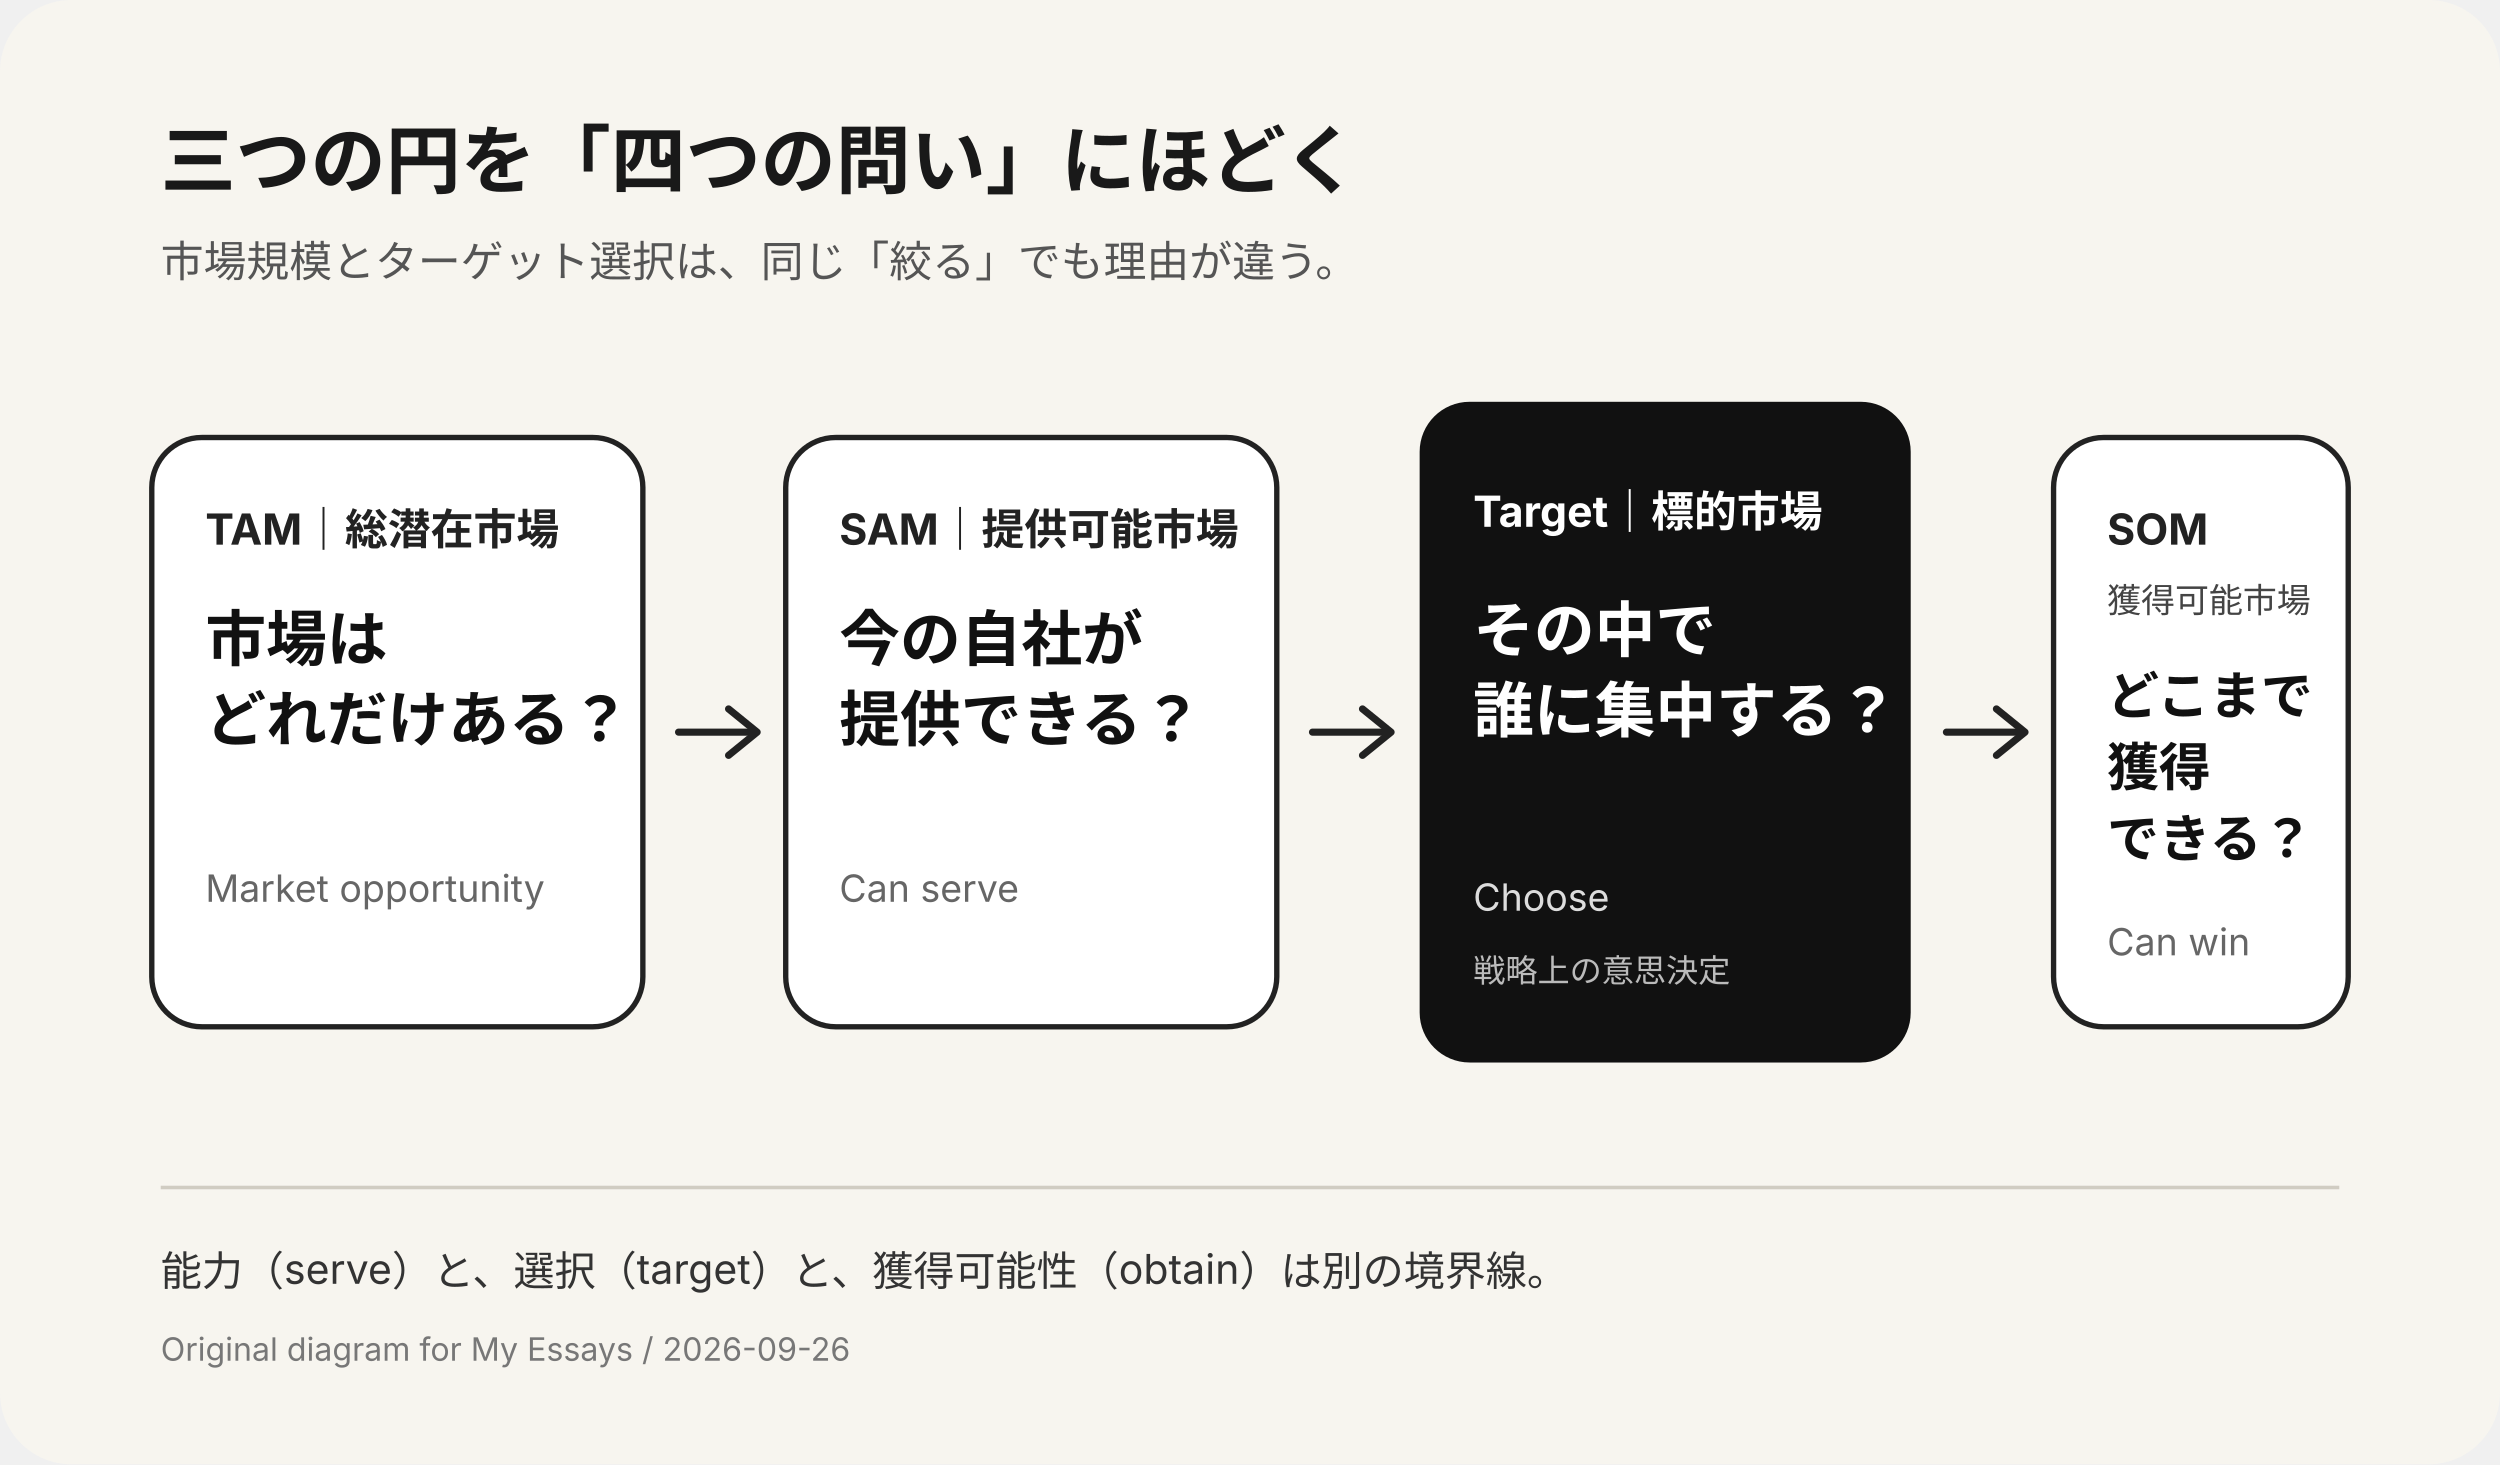
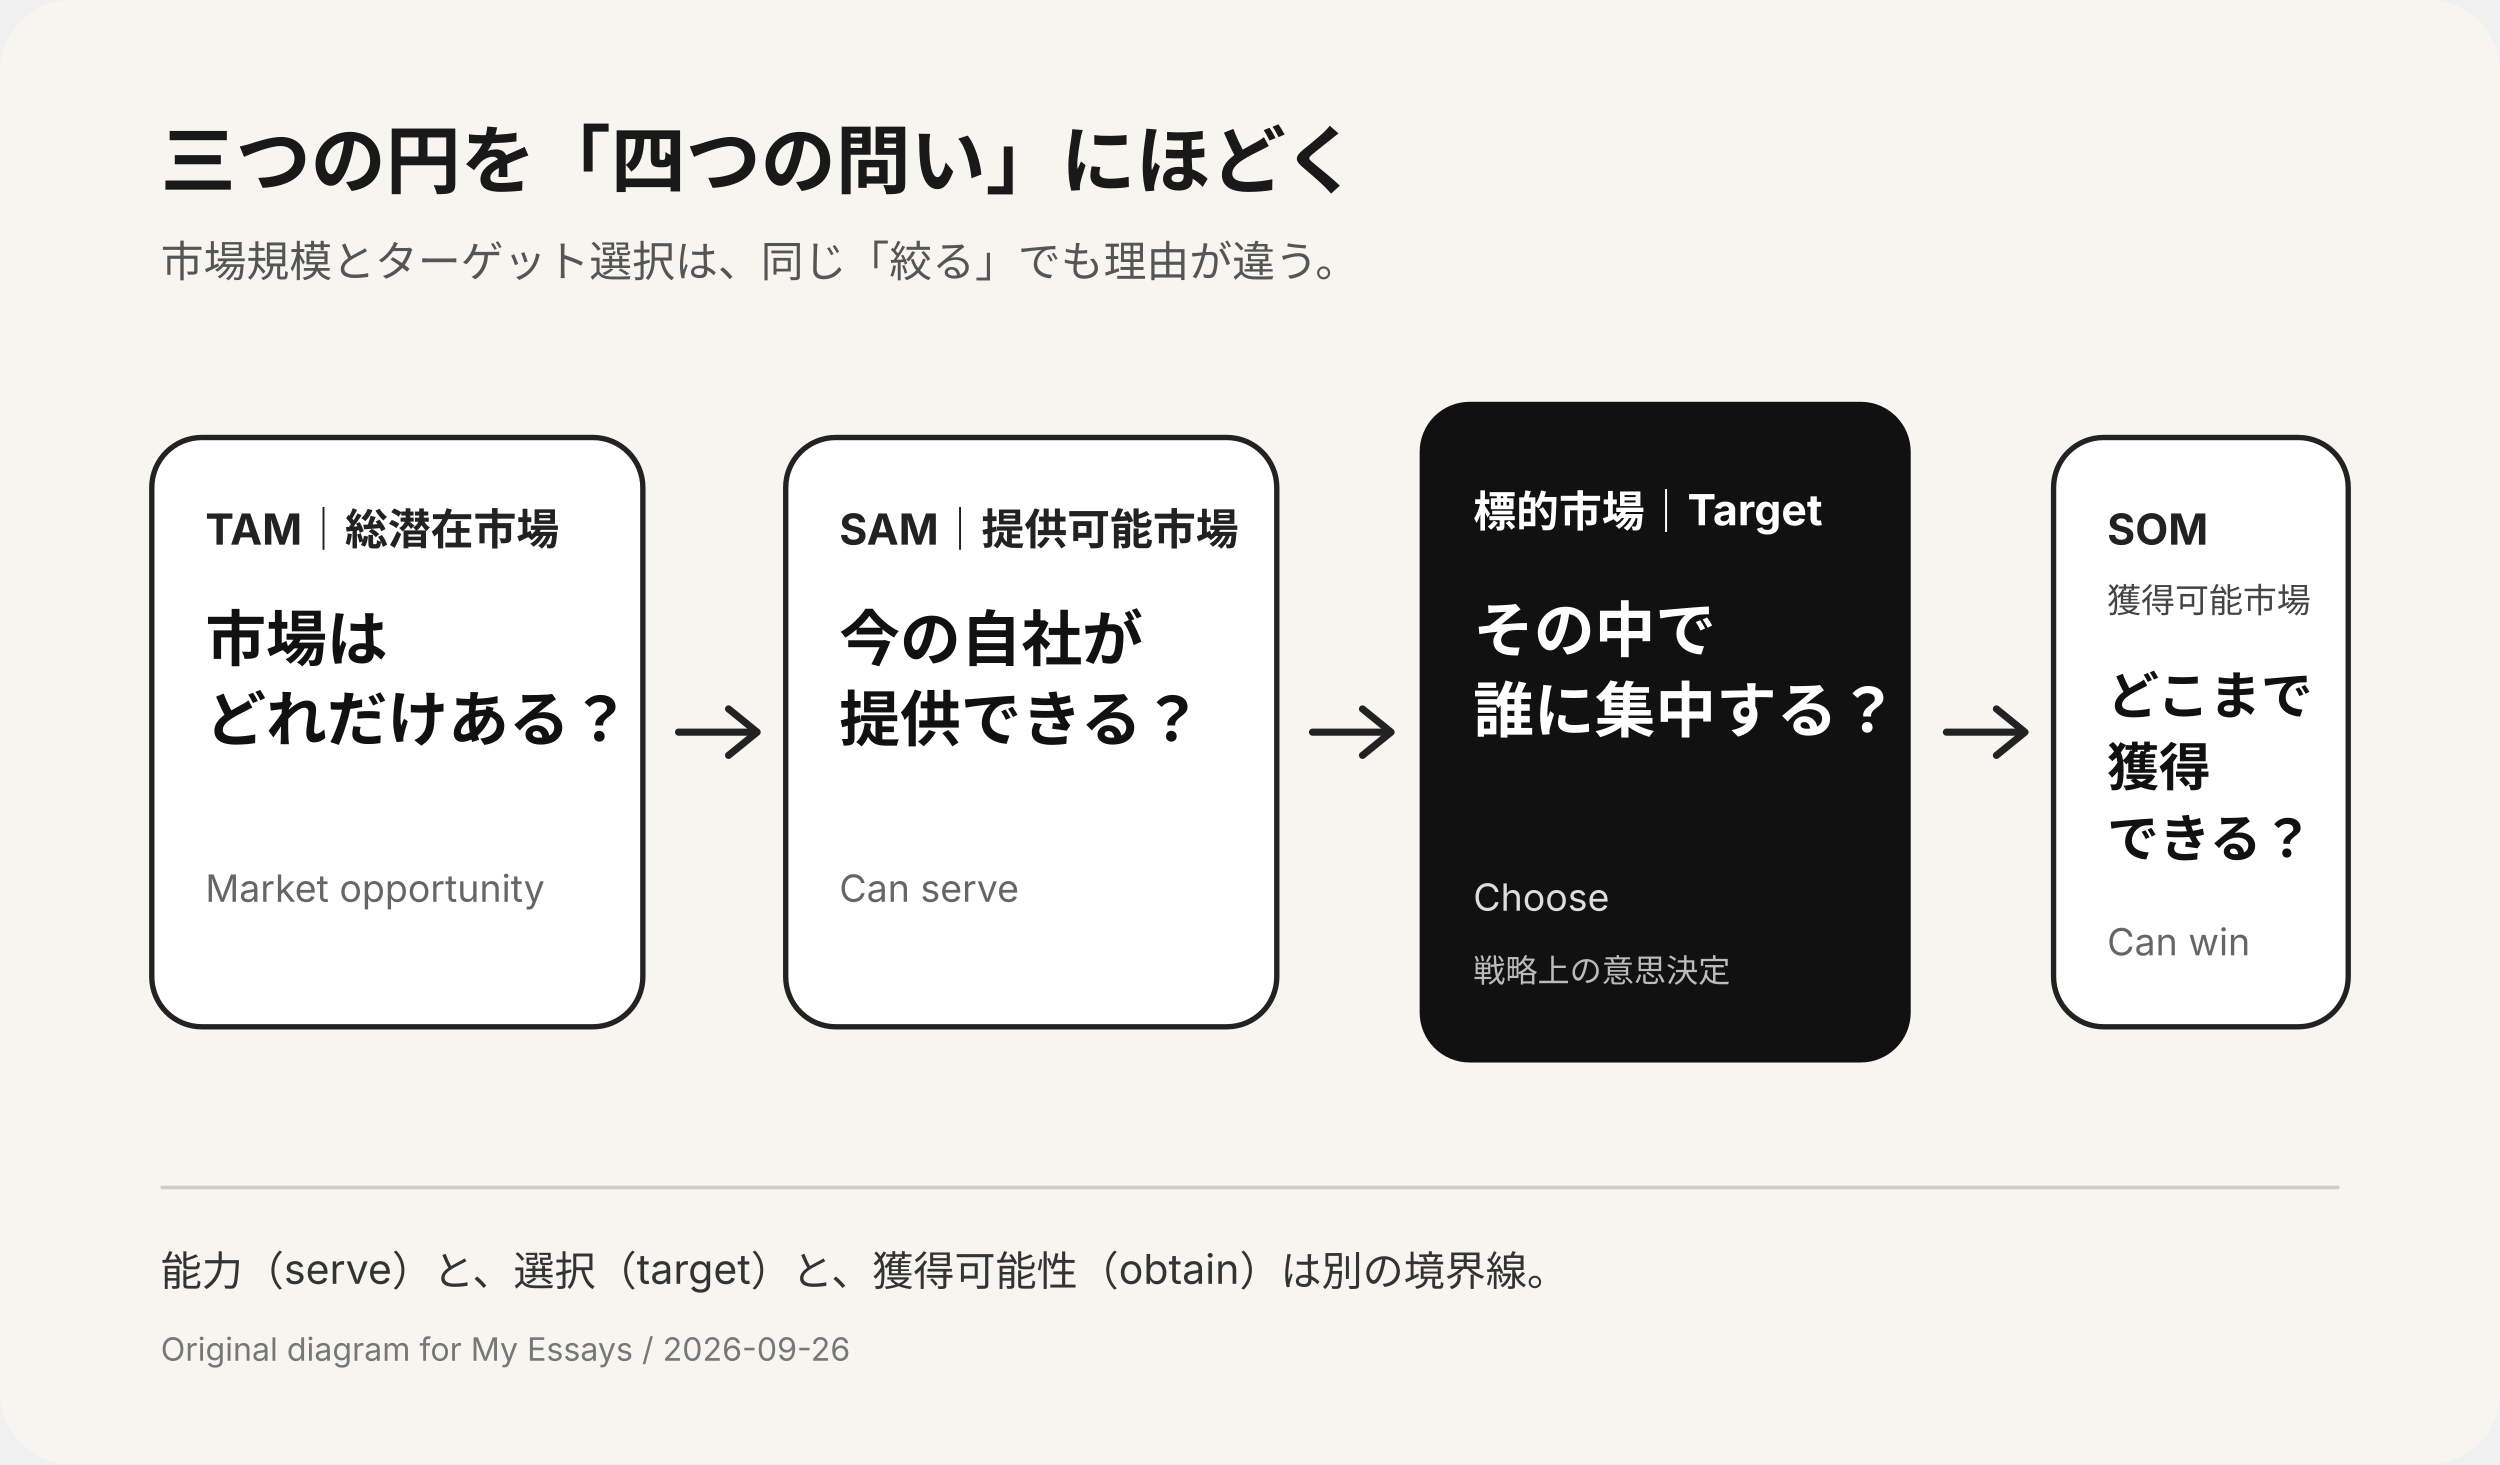
<svg xmlns="http://www.w3.org/2000/svg" width="1400" height="820" viewBox="0 0 1400 820" role="img" aria-labelledby="title desc">
  <rect width="1400" height="820" rx="40" fill="#f7f5ef" />
  <text x="90" y="105" font-family="system-ui, -apple-system, sans-serif" font-size="42" font-weight="700" fill="#191919">三つの円を「四つの問い」にほどく</text>
  <text x="90" y="155" font-family="system-ui, -apple-system, sans-serif" font-size="24" fill="#555">市場規模とターゲット選択は、同じ「絞る」でも理由が違う。</text>
  <g font-family="system-ui, -apple-system, sans-serif">
    <rect x="85" y="245" width="275" height="330" rx="28" fill="#ffffff" stroke="#222" stroke-width="3" />
    <text x="115" y="305" font-size="24" font-weight="700" fill="#222">TAM｜総潜在市場</text>
    <text x="115" y="370" font-size="34" font-weight="700" fill="#111">市場は</text>
    <text x="115" y="415" font-size="34" font-weight="700" fill="#111">どれだけある？</text>
    <text x="115" y="505" font-size="21" fill="#666">Market opportunity</text>
    <path d="M380 410 H420" stroke="#222" stroke-width="4" stroke-linecap="round" />
    <path d="M408 397 L424 410 L408 423" fill="none" stroke="#222" stroke-width="4" stroke-linecap="round" stroke-linejoin="round" />
    <rect x="440" y="245" width="275" height="330" rx="28" fill="#ffffff" stroke="#222" stroke-width="3" />
    <text x="470" y="305" font-size="24" font-weight="700" fill="#222">SAM｜提供可能市場</text>
    <text x="470" y="370" font-size="34" font-weight="700" fill="#111">今の自社が</text>
    <text x="470" y="415" font-size="34" font-weight="700" fill="#111">提供できる？</text>
    <text x="470" y="505" font-size="21" fill="#666">Can serve</text>
    <path d="M735 410 H775" stroke="#222" stroke-width="4" stroke-linecap="round" />
    <path d="M763 397 L779 410 L763 423" fill="none" stroke="#222" stroke-width="4" stroke-linecap="round" stroke-linejoin="round" />
    <rect x="795" y="225" width="275" height="370" rx="28" fill="#111" />
-     <text x="825" y="295" font-size="24" font-weight="700" fill="#fff">Target｜標的市場</text>
+     <text x="825" y="295" font-size="24" font-weight="700" fill="#fff">標的市場｜Target</text>
    <text x="825" y="365" font-size="34" font-weight="700" fill="#fff">その中で</text>
    <text x="825" y="410" font-size="34" font-weight="700" fill="#fff">誰に集中する？</text>
    <text x="825" y="510" font-size="21" fill="#ddd">Choose</text>
    <text x="825" y="550" font-size="18" fill="#bbb">戦略上の意思決定</text>
    <path d="M1090 410 H1130" stroke="#222" stroke-width="4" stroke-linecap="round" />
    <path d="M1118 397 L1134 410 L1118 423" fill="none" stroke="#222" stroke-width="4" stroke-linecap="round" stroke-linejoin="round" />
    <rect x="1150" y="245" width="165" height="330" rx="28" fill="#ffffff" stroke="#222" stroke-width="3" />
    <text x="1180" y="305" font-size="24" font-weight="700" fill="#222">SOM</text>
    <text x="1180" y="343" font-size="19" fill="#444">獲得可能市場</text>
    <text x="1180" y="400" font-size="29" font-weight="700" fill="#111">どこまで</text>
    <text x="1180" y="440" font-size="29" font-weight="700" fill="#111">獲得</text>
    <text x="1180" y="480" font-size="29" font-weight="700" fill="#111">できる？</text>
    <text x="1180" y="535" font-size="21" fill="#666">Can win</text>
  </g>
  <line x1="90" y1="665" x2="1310" y2="665" stroke="#d0ccc2" stroke-width="2" />
  <text x="90" y="720" font-family="system-ui, -apple-system, sans-serif" font-size="23" fill="#333">能力（serve）と、選択（target）と、獲得可能性（obtain）は別の境界線。</text>
  <text x="90" y="762" font-family="system-ui, -apple-system, sans-serif" font-size="18" fill="#777">Original diagram for My Essays / 2026-09-26</text>
</svg>
